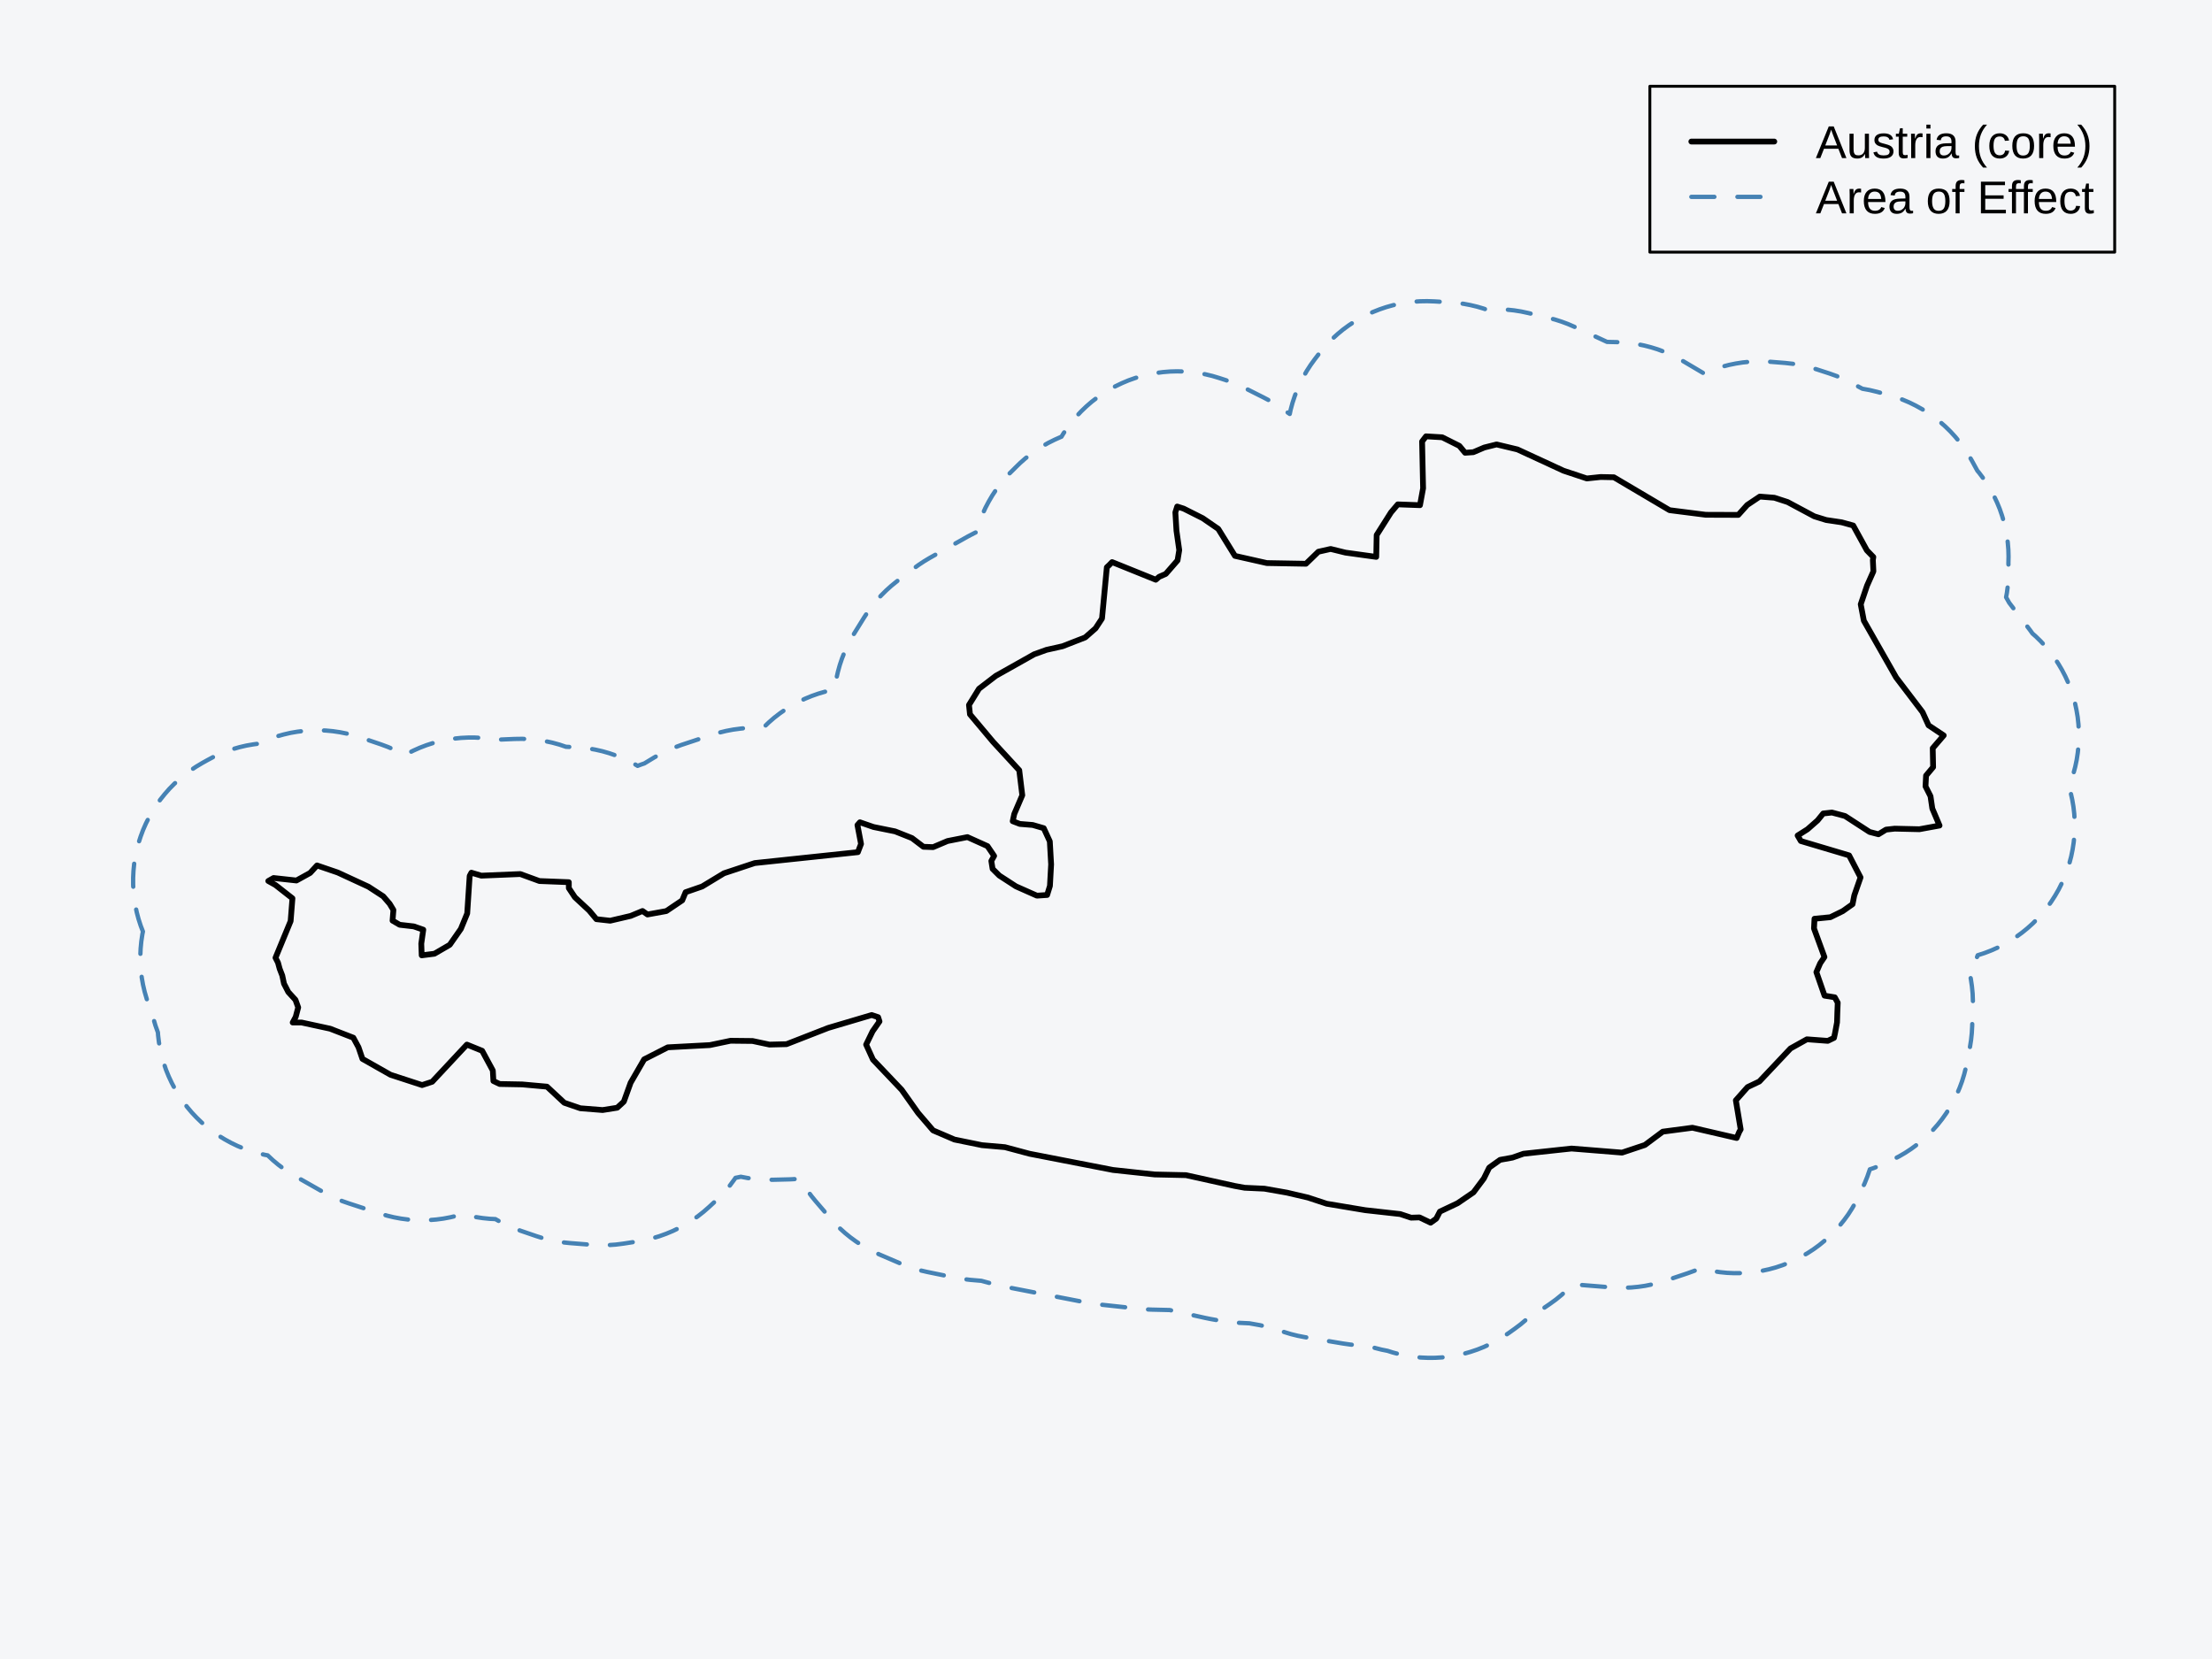
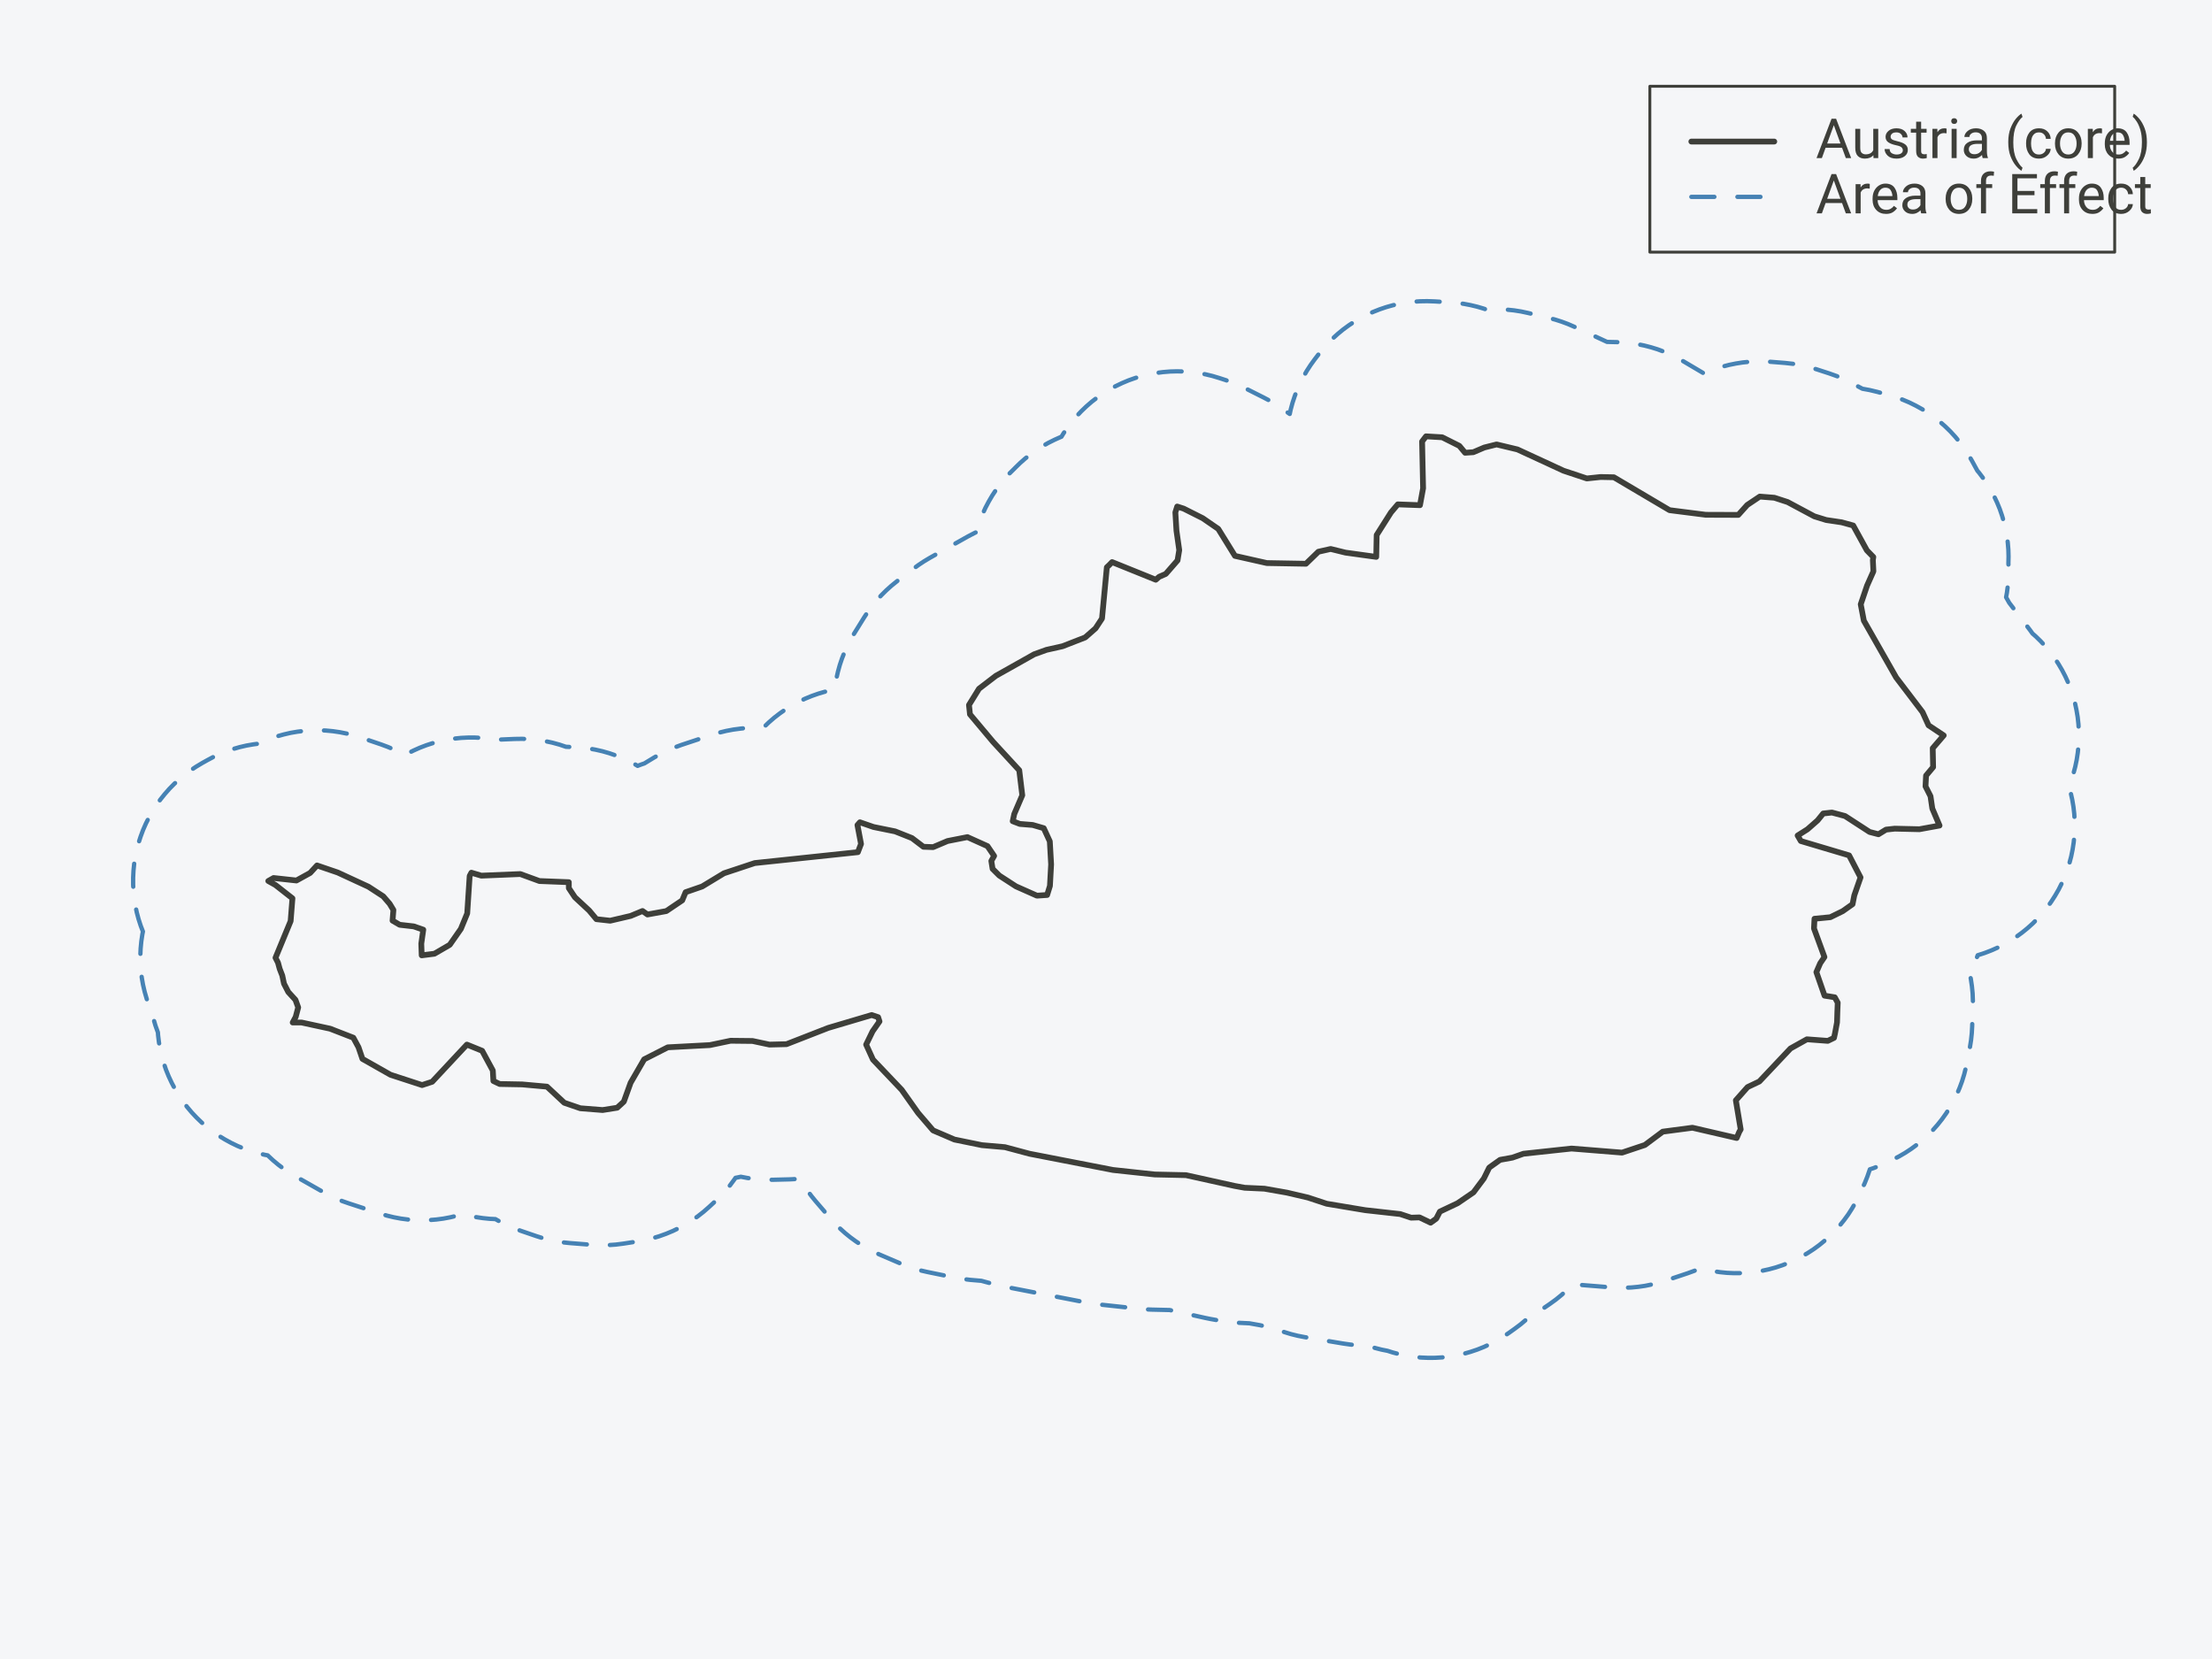
<svg xmlns="http://www.w3.org/2000/svg" width="576.00pt" height="432.00pt" viewBox="0 0 576.00 432.00">
  <g class="svglite">
    <defs>
      <style type="text/css">
-     .svglite line, .svglite polyline, .svglite polygon, .svglite path, .svglite rect, .svglite circle {
+     /* theme-aware-processed */
+     .svglite line, .svglite polyline, .svglite polygon, .svglite path, .svglite circle {
      fill: none;
-       stroke: #000000;
+       stroke: #3E3F3A;
+       stroke-linecap: round;
+       stroke-linejoin: round;
+       stroke-miterlimit: 10.00;
+     }
+     .svglite &gt; g &gt; rect {
+       fill: none;
+       stroke: #3E3F3A;
      stroke-linecap: round;
      stroke-linejoin: round;
      stroke-miterlimit: 10.00;
    }
    .svglite text {
      white-space: pre;
+       fill: #3E3F3A;
    }
    .svglite g.glyphgroup path {
      fill: inherit;
      stroke: none;
    }
  </style>
    </defs>
    <rect width="100%" height="100%" style="stroke: none; fill: #F5F6F8;" />
    <defs>
      <clipPath id="cpMC4wMHw1NzYuMDB8MC4wMHw0MzIuMDA=">
        <rect x="0.00" y="0.00" width="576.00" height="432.00" />
      </clipPath>
    </defs>
    <g clip-path="url(#cpMC4wMHw1NzYuMDB8MC4wMHw0MzIuMDA=)">
</g>
    <defs>
      <clipPath id="cpMTQuNDB8NTYxLjYwfDE0LjQwfDQxNy42MA==">
        <rect x="14.40" y="14.40" width="547.20" height="403.20" />
      </clipPath>
    </defs>
    <g clip-path="url(#cpMTQuNDB8NTYxLjYwfDE0LjQwfDQxNy42MA==)">
-       <rect x="14.40" y="14.40" width="547.20" height="403.20" style="stroke-width: 0.75; stroke: #F5F6F8; fill: #F5F6F8;" />
+       <rect class="legend-bg" x="14.40" y="14.40" width="547.20" height="403.20" style="stroke-width: 0.75; stroke: #F5F6F8; fill: #F5F6F8;" />
      <path d="M 37.22 242.57 L 36.64 241.06 L 36.08 239.33 L 35.61 237.57 L 35.24 235.79 L 34.96 233.99 L 34.76 232.18 L 34.67 230.36 L 34.67 228.54 L 34.76 226.72 L 34.94 224.91 L 35.22 223.11 L 35.60 221.32 L 36.06 219.56 L 36.62 217.83 L 37.26 216.12 L 37.99 214.45 L 38.81 212.83 L 39.70 211.24 L 40.68 209.71 L 41.74 208.22 L 42.88 206.80 L 44.08 205.43 L 45.36 204.13 L 46.69 202.90 L 48.10 201.74 L 49.56 200.65 L 51.07 199.64 L 52.64 198.70 L 54.02 197.93 L 55.62 197.08 L 57.27 196.32 L 58.95 195.64 L 60.67 195.05 L 62.41 194.55 L 64.18 194.14 L 65.97 193.83 L 67.26 193.66 L 68.59 193.05 L 70.31 192.36 L 72.06 191.76 L 73.84 191.26 L 75.64 190.84 L 77.46 190.53 L 79.30 190.31 L 81.14 190.19 L 82.99 190.16 L 84.84 190.23 L 86.68 190.40 L 88.51 190.67 L 90.32 191.03 L 92.12 191.48 L 93.88 192.03 L 99.27 193.86 L 101.02 194.51 L 102.73 195.24 L 105.54 196.55 L 105.98 196.29 L 107.63 195.46 L 109.31 194.71 L 111.03 194.05 L 112.79 193.48 L 114.57 193.01 L 116.37 192.63 L 118.20 192.34 L 120.03 192.15 L 121.87 192.06 L 123.71 192.06 L 125.55 192.16 L 127.39 192.35 L 129.10 192.63 L 134.01 192.42 L 135.98 192.39 L 137.95 192.48 L 139.92 192.67 L 141.87 192.97 L 143.80 193.38 L 145.70 193.90 L 147.36 194.46 L 149.53 194.55 L 151.38 194.67 L 153.22 194.89 L 155.05 195.21 L 156.86 195.62 L 158.64 196.13 L 160.39 196.73 L 162.11 197.42 L 163.79 198.20 L 165.43 199.07 L 166.03 199.43 L 167.01 199.06 L 167.80 198.79 L 170.29 197.28 L 172.00 196.31 L 173.77 195.43 L 175.58 194.66 L 177.43 193.98 L 185.44 191.32 L 187.25 190.78 L 189.09 190.33 L 190.95 189.98 L 192.83 189.73 L 199.22 189.05 L 200.20 188.11 L 201.62 186.88 L 203.11 185.73 L 204.66 184.65 L 206.27 183.66 L 207.92 182.76 L 209.62 181.95 L 211.37 181.23 L 213.14 180.61 L 214.95 180.08 L 216.79 179.65 L 217.35 179.55 L 217.49 178.41 L 217.80 176.64 L 218.20 174.90 L 218.68 173.17 L 219.25 171.48 L 219.91 169.81 L 220.65 168.18 L 221.48 166.59 L 222.38 165.04 L 225.00 160.81 L 226.00 159.29 L 227.08 157.81 L 228.24 156.39 L 229.46 155.04 L 230.76 153.75 L 232.12 152.53 L 233.54 151.38 L 237.94 148.02 L 239.28 147.05 L 240.66 146.14 L 242.08 145.29 L 252.04 139.69 L 253.75 138.80 L 254.24 138.57 L 254.60 137.28 L 255.18 135.56 L 255.86 133.87 L 256.61 132.22 L 257.46 130.61 L 258.38 129.04 L 259.38 127.53 L 260.46 126.07 L 261.62 124.66 L 262.84 123.32 L 264.13 122.05 L 264.31 121.86 L 265.61 120.59 L 266.97 119.39 L 268.39 118.26 L 269.86 117.21 L 271.39 116.23 L 272.97 115.33 L 274.59 114.52 L 276.25 113.78 L 276.40 113.73 L 276.92 112.87 L 277.96 111.34 L 279.08 109.86 L 280.28 108.45 L 281.55 107.10 L 282.89 105.82 L 284.29 104.61 L 285.76 103.48 L 287.28 102.43 L 288.86 101.45 L 290.48 100.57 L 292.15 99.77 L 293.86 99.05 L 295.61 98.43 L 297.39 97.90 L 299.19 97.47 L 301.01 97.13 L 302.84 96.89 L 304.69 96.74 L 306.54 96.69 L 308.39 96.74 L 310.24 96.89 L 312.08 97.13 L 313.90 97.47 L 315.70 97.90 L 317.47 98.43 L 319.17 98.98 L 320.82 99.57 L 322.45 100.24 L 324.04 100.99 L 328.99 103.48 L 330.42 104.23 L 331.81 105.06 L 333.16 105.94 L 335.85 107.80 L 336.09 106.66 L 336.57 104.89 L 337.14 103.16 L 337.80 101.45 L 338.54 99.78 L 339.38 98.15 L 340.29 96.57 L 341.29 95.03 L 342.36 93.55 L 343.39 92.21 L 344.53 90.80 L 345.73 89.45 L 347.01 88.17 L 348.35 86.95 L 349.75 85.80 L 351.21 84.73 L 352.73 83.73 L 354.29 82.82 L 355.89 81.98 L 357.54 81.23 L 359.23 80.56 L 360.94 79.98 L 362.69 79.49 L 364.45 79.09 L 366.24 78.79 L 368.04 78.57 L 369.84 78.45 L 371.65 78.42 L 373.46 78.48 L 377.67 78.73 L 379.44 78.88 L 381.19 79.12 L 382.92 79.45 L 384.64 79.86 L 386.34 80.36 L 387.10 80.63 L 388.65 80.54 L 390.51 80.54 L 392.38 80.63 L 394.24 80.82 L 396.08 81.11 L 397.91 81.50 L 403.33 82.79 L 405.02 83.24 L 406.67 83.77 L 408.30 84.38 L 409.90 85.07 L 418.47 89.03 L 421.03 89.09 L 422.83 89.17 L 424.62 89.35 L 426.40 89.62 L 428.16 89.98 L 429.91 90.43 L 431.63 90.96 L 433.31 91.59 L 434.97 92.30 L 436.58 93.09 L 438.16 93.97 L 443.71 97.25 L 445.06 96.66 L 446.76 96.03 L 448.48 95.48 L 450.24 95.02 L 452.01 94.66 L 453.80 94.38 L 455.60 94.20 L 457.41 94.11 L 459.22 94.11 L 461.03 94.21 L 464.82 94.51 L 466.88 94.74 L 468.92 95.08 L 470.93 95.55 L 472.92 96.13 L 476.37 97.25 L 478.33 97.95 L 480.25 98.77 L 482.11 99.70 L 484.97 101.23 L 486.85 101.57 L 488.89 102.06 L 491.90 102.89 L 493.70 103.44 L 495.47 104.08 L 497.20 104.81 L 498.88 105.64 L 500.52 106.55 L 502.11 107.55 L 503.65 108.64 L 505.12 109.80 L 506.53 111.04 L 507.88 112.36 L 509.15 113.74 L 510.34 115.19 L 511.46 116.71 L 512.49 118.28 L 513.44 119.90 L 514.90 122.57 L 515.38 123.14 L 516.47 124.59 L 517.48 126.09 L 518.42 127.64 L 519.27 129.23 L 520.04 130.87 L 520.73 132.54 L 521.32 134.25 L 521.83 135.98 L 522.25 137.74 L 522.58 139.52 L 522.82 141.31 L 522.97 143.11 L 523.02 144.92 L 522.98 146.69 L 523.00 147.09 L 523.04 148.92 L 522.98 150.74 L 522.83 152.57 L 522.59 154.38 L 522.38 155.52 L 523.20 156.97 L 528.64 164.11 L 529.25 164.96 L 530.08 165.69 L 531.41 166.99 L 532.67 168.36 L 533.85 169.80 L 534.96 171.29 L 535.99 172.84 L 536.93 174.44 L 537.79 176.09 L 538.56 177.78 L 539.24 179.51 L 539.82 181.28 L 540.32 183.07 L 540.71 184.89 L 541.02 186.72 L 541.22 188.57 L 541.33 190.43 L 541.33 192.29 L 541.24 194.14 L 541.05 195.99 L 540.77 197.83 L 540.39 199.65 L 539.91 201.45 L 539.34 203.22 L 538.74 204.76 L 539.21 206.44 L 539.61 208.25 L 539.92 210.08 L 540.13 211.92 L 540.24 213.77 L 540.25 215.63 L 540.17 217.48 L 539.99 219.33 L 539.71 221.16 L 539.34 222.98 L 538.87 224.77 L 538.30 226.54 L 537.65 228.27 L 536.90 229.97 L 536.07 231.63 L 535.14 233.24 L 534.14 234.80 L 533.06 236.30 L 531.89 237.75 L 530.66 239.13 L 529.35 240.45 L 527.97 241.69 L 526.53 242.86 L 525.03 243.95 L 523.48 244.97 L 521.87 245.89 L 520.22 246.74 L 518.53 247.49 L 516.79 248.16 L 515.03 248.73 L 514.99 248.74 L 514.86 249.09 L 514.12 250.72 L 513.31 252.31 L 512.83 253.13 L 513.20 254.90 L 513.48 256.80 L 513.67 258.72 L 513.74 260.65 L 513.72 262.58 L 513.62 264.83 L 513.55 267.24 L 513.45 269.04 L 513.26 270.83 L 512.98 272.61 L 512.47 275.40 L 512.19 276.74 L 511.92 277.98 L 511.46 279.79 L 510.91 281.57 L 510.26 283.32 L 509.53 285.03 L 508.70 286.70 L 507.78 288.33 L 506.79 289.90 L 505.71 291.42 L 504.55 292.88 L 503.31 294.28 L 502.00 295.61 L 500.63 296.87 L 499.19 298.05 L 497.68 299.16 L 496.13 300.18 L 494.52 301.12 L 492.86 301.97 L 491.25 302.75 L 489.56 303.51 L 487.84 304.18 L 486.90 304.49 L 486.85 304.66 L 486.25 306.39 L 485.57 308.09 L 484.79 309.76 L 484.71 309.91 L 484.00 311.50 L 483.17 313.14 L 482.25 314.72 L 481.26 316.26 L 480.18 317.74 L 479.03 319.16 L 477.81 320.53 L 476.51 321.82 L 475.16 323.05 L 473.74 324.21 L 472.26 325.29 L 470.73 326.29 L 469.14 327.21 L 467.51 328.05 L 465.84 328.80 L 464.14 329.46 L 462.40 330.04 L 460.63 330.52 L 458.84 330.91 L 457.04 331.21 L 455.22 331.41 L 453.39 331.52 L 451.56 331.53 L 449.73 331.45 L 447.91 331.27 L 446.10 331.00 L 444.30 330.63 L 442.74 330.27 L 441.22 330.91 L 439.46 331.55 L 433.51 333.54 L 431.82 334.05 L 430.10 334.48 L 428.37 334.83 L 426.62 335.08 L 424.86 335.25 L 423.09 335.33 L 421.33 335.33 L 419.56 335.23 L 409.70 334.44 L 409.47 334.46 L 409.41 334.54 L 408.05 335.90 L 406.63 337.20 L 405.14 338.41 L 403.58 339.54 L 399.44 342.37 L 397.86 343.40 L 397.33 343.70 L 395.93 344.88 L 394.42 346.01 L 392.95 347.06 L 391.39 348.11 L 389.79 349.07 L 388.13 349.94 L 386.43 350.73 L 384.70 351.42 L 382.92 352.02 L 381.12 352.53 L 379.29 352.93 L 377.45 353.25 L 375.59 353.46 L 373.72 353.57 L 371.85 353.58 L 369.98 353.50 L 368.12 353.31 L 366.27 353.03 L 364.44 352.65 L 362.63 352.17 L 361.31 351.75 L 359.75 351.44 L 358.02 351.00 L 357.12 350.73 L 351.62 350.12 L 349.72 349.85 L 339.66 348.17 L 337.91 347.83 L 336.17 347.40 L 334.46 346.88 L 331.09 345.77 L 328.06 345.07 L 325.35 344.59 L 322.44 344.45 L 320.16 344.27 L 317.89 343.94 L 315.25 343.47 L 313.86 343.19 L 304.58 341.13 L 299.88 341.02 L 298.39 340.96 L 296.91 340.83 L 286.06 339.66 L 284.59 339.47 L 283.13 339.22 L 261.36 335.00 L 258.95 334.44 L 255.54 333.52 L 252.61 333.27 L 250.63 333.03 L 248.66 332.69 L 241.51 331.23 L 239.77 330.83 L 238.05 330.34 L 236.35 329.76 L 234.69 329.10 L 229.11 326.71 L 227.49 325.97 L 225.90 325.14 L 224.36 324.24 L 222.87 323.25 L 221.43 322.20 L 220.04 321.07 L 218.71 319.87 L 217.45 318.60 L 216.25 317.28 L 212.36 312.75 L 211.33 311.49 L 210.36 310.18 L 208.07 306.95 L 207.44 307.01 L 205.70 307.10 L 201.26 307.21 L 199.60 307.21 L 197.94 307.14 L 196.29 306.98 L 194.64 306.75 L 193.01 306.44 L 192.91 306.42 L 192.10 306.59 L 191.52 306.70 L 191.25 307.10 L 190.14 308.60 L 188.94 310.04 L 187.67 311.42 L 186.33 312.73 L 184.62 314.31 L 183.20 315.55 L 181.71 316.72 L 180.16 317.81 L 178.56 318.81 L 176.91 319.72 L 175.21 320.54 L 173.46 321.27 L 171.68 321.91 L 169.87 322.45 L 168.04 322.89 L 166.18 323.24 L 162.38 323.83 L 160.33 324.09 L 158.28 324.23 L 156.22 324.25 L 154.16 324.15 L 148.36 323.69 L 146.60 323.51 L 144.85 323.24 L 143.12 322.88 L 141.40 322.43 L 139.71 321.90 L 135.53 320.47 L 133.80 319.82 L 132.11 319.09 L 130.45 318.27 L 129.00 317.45 L 127.55 317.38 L 125.68 317.19 L 123.82 316.91 L 121.98 316.52 L 120.48 316.12 L 119.06 316.55 L 117.26 316.98 L 115.44 317.32 L 113.61 317.56 L 111.76 317.71 L 109.91 317.76 L 108.06 317.71 L 106.22 317.56 L 104.39 317.32 L 102.57 316.98 L 100.77 316.55 L 99.00 316.02 L 90.78 313.34 L 89.12 312.76 L 87.49 312.09 L 85.90 311.34 L 84.34 310.51 L 77.03 306.36 L 75.45 305.42 L 73.93 304.39 L 72.47 303.29 L 71.06 302.11 L 69.72 300.86 L 69.71 300.85 L 68.94 300.71 L 67.13 300.27 L 65.34 299.75 L 63.58 299.12 L 61.86 298.41 L 60.18 297.60 L 58.55 296.71 L 56.96 295.74 L 55.43 294.68 L 53.96 293.54 L 52.54 292.32 L 51.20 291.03 L 49.92 289.67 L 48.72 288.25 L 47.60 286.76 L 46.55 285.22 L 45.59 283.63 L 44.72 281.98 L 43.93 280.29 L 43.23 278.57 L 42.63 276.80 L 42.12 275.01 L 41.70 273.20 L 41.38 271.36 L 41.16 269.51 L 41.12 268.86 L 41.11 268.82 L 40.48 267.06 L 39.95 265.27 L 39.63 263.98 L 39.39 263.29 L 39.37 263.21 L 38.82 261.88 L 38.20 260.09 L 37.67 258.27 L 37.24 256.42 L 36.91 254.56 L 36.69 252.68 L 36.56 250.79 L 36.54 248.90 L 36.62 247.00 L 36.80 245.12 L 37.08 243.25 L 37.22 242.57 Z" style="fill-rule: evenodd; stroke-width: 1.12; stroke: #4682B4; stroke-dasharray: 6.00,6.00;" />
      <path d="M 72.39 250.68 L 71.74 249.40 L 75.68 239.85 L 76.15 233.92 L 71.71 230.44 L 69.86 229.41 L 71.24 228.63 L 77.19 229.28 L 80.76 227.31 L 82.55 225.36 L 87.94 227.20 L 95.95 230.90 L 99.79 233.40 L 101.46 235.33 L 102.44 236.95 L 102.22 239.73 L 104.07 240.81 L 107.73 241.23 L 110.22 242.09 L 109.70 245.74 L 109.81 248.77 L 113.12 248.35 L 117.11 246.03 L 120.01 241.88 L 121.66 237.86 L 122.30 228.08 L 122.75 227.25 L 125.33 228.02 L 135.49 227.60 L 140.47 229.42 L 148.12 229.72 L 148.12 231.26 L 149.71 233.65 L 153.42 237.10 L 155.30 239.35 L 158.89 239.75 L 164.23 238.50 L 167.31 237.22 L 168.60 238.13 L 173.51 237.24 L 177.65 234.45 L 178.53 232.33 L 182.84 230.84 L 188.52 227.40 L 196.53 224.74 L 223.39 221.90 L 224.21 219.76 L 223.28 214.85 L 223.92 214.12 L 227.47 215.35 L 233.08 216.49 L 237.47 218.23 L 240.46 220.50 L 242.99 220.59 L 246.74 219.00 L 251.92 217.98 L 257.14 220.33 L 258.87 222.88 L 258.14 224.19 L 258.47 226.26 L 260.21 227.99 L 264.56 230.81 L 270.01 233.23 L 272.67 233.05 L 273.40 230.69 L 273.71 225.08 L 273.37 219.09 L 271.79 215.66 L 268.91 214.82 L 265.56 214.55 L 263.71 213.84 L 264.11 211.96 L 266.20 207.08 L 265.41 200.57 L 258.58 193.16 L 252.58 186.01 L 252.32 183.57 L 254.93 179.35 L 259.33 175.98 L 269.29 170.38 L 272.50 169.22 L 276.69 168.28 L 282.59 165.98 L 285.28 163.62 L 286.96 161.06 L 288.22 147.72 L 288.83 147.15 L 289.59 146.37 L 300.96 150.96 L 301.84 150.20 L 303.56 149.45 L 306.63 145.93 L 307.07 143.25 L 306.35 138.19 L 306.06 133.41 L 306.54 131.90 L 308.24 132.45 L 313.19 134.94 L 317.23 137.72 L 321.58 144.75 L 329.88 146.62 L 340.07 146.80 L 343.30 143.67 L 346.50 142.95 L 350.36 143.90 L 358.37 145.01 L 358.48 139.32 L 362.21 133.43 L 363.98 131.34 L 369.76 131.55 L 370.57 127.15 L 370.31 114.96 L 371.33 113.62 L 375.55 113.87 L 380.01 116.10 L 381.51 117.90 L 383.65 117.75 L 386.51 116.53 L 389.71 115.73 L 395.14 117.03 L 407.13 122.57 L 413.20 124.59 L 416.81 124.21 L 420.25 124.28 L 434.75 132.85 L 444.19 134.05 L 452.65 134.08 L 454.97 131.50 L 458.24 129.31 L 462.04 129.61 L 465.49 130.73 L 472.44 134.45 L 475.54 135.41 L 479.56 136.01 L 482.57 136.84 L 486.13 143.31 L 487.81 145.04 L 487.69 145.84 L 487.83 148.78 L 486.18 152.49 L 484.53 157.36 L 485.34 161.62 L 493.76 176.42 L 500.62 185.43 L 502.19 188.87 L 506.14 191.50 L 503.28 194.83 L 503.38 199.76 L 501.54 201.96 L 501.40 204.77 L 502.70 207.34 L 503.17 210.54 L 505.05 214.97 L 499.81 215.93 L 493.38 215.78 L 491.12 216.03 L 489.15 217.24 L 486.84 216.64 L 480.44 212.49 L 477.03 211.58 L 474.76 211.83 L 473.29 213.64 L 470.66 215.95 L 468.10 217.57 L 468.93 219.00 L 481.50 222.74 L 484.48 228.48 L 482.85 233.16 L 482.40 235.45 L 479.84 237.26 L 476.61 238.84 L 472.49 239.24 L 472.36 241.77 L 475.08 249.21 L 473.98 250.83 L 472.98 253.14 L 475.11 259.27 L 477.77 259.70 L 478.54 261.10 L 478.44 263.58 L 478.36 266.22 L 477.84 269.02 L 477.57 270.26 L 475.96 271.04 L 470.52 270.63 L 466.24 273.02 L 458.13 281.62 L 455.06 283.08 L 452.01 286.52 L 453.27 294.09 L 452.88 294.78 L 452.23 296.33 L 440.70 293.66 L 440.32 293.71 L 432.98 294.68 L 428.33 298.15 L 422.38 300.14 L 409.22 299.08 L 396.71 300.43 L 393.84 301.44 L 390.62 302.02 L 387.79 304.04 L 386.39 306.88 L 383.69 310.49 L 379.55 313.32 L 374.94 315.50 L 374.00 317.33 L 372.53 318.39 L 369.64 317.01 L 367.44 317.08 L 364.62 316.14 L 355.53 315.13 L 345.47 313.45 L 340.59 311.84 L 335.11 310.56 L 329.26 309.53 L 324.11 309.29 L 321.47 308.81 L 308.83 306.01 L 300.69 305.83 L 289.83 304.66 L 268.07 300.43 L 261.68 298.72 L 255.70 298.20 L 248.55 296.74 L 242.97 294.35 L 239.08 289.82 L 234.80 283.79 L 227.32 275.92 L 225.54 272.01 L 227.21 268.57 L 229.02 265.98 L 228.66 264.87 L 226.99 264.31 L 215.68 267.66 L 204.81 271.90 L 200.37 272.01 L 195.96 271.07 L 190.24 271.01 L 184.85 272.14 L 173.89 272.72 L 167.74 275.85 L 164.21 281.95 L 162.44 286.87 L 160.72 288.45 L 156.92 289.05 L 151.12 288.59 L 146.94 287.16 L 142.43 282.96 L 135.98 282.38 L 130.10 282.27 L 128.48 281.49 L 128.33 278.76 L 125.55 273.62 L 121.58 272.01 L 112.54 281.69 L 109.91 282.55 L 101.69 279.87 L 94.38 275.73 L 93.35 272.70 L 92.01 270.22 L 85.96 267.87 L 78.53 266.26 L 76.22 266.26 L 77.00 264.80 L 77.65 262.33 L 76.94 260.36 L 75.07 258.32 L 73.95 256.14 L 73.50 254.02 L 72.83 252.29 L 72.39 250.68 Z" style="fill-rule: evenodd; stroke-width: 1.50;" />
-       <rect x="429.62" y="22.46" width="121.04" height="43.20" style="stroke-width: 0.75; fill: #F5F6F8;" />
+       <rect class="legend-bg" x="429.62" y="22.46" width="121.04" height="43.20" style="stroke-width: 0.75; fill: #F5F6F8;" />
      <line x1="440.42" y1="36.86" x2="462.02" y2="36.86" style="stroke-width: 1.50;" />
      <line x1="440.42" y1="51.26" x2="462.02" y2="51.26" style="stroke-width: 1.12; stroke: #4682B4; stroke-dasharray: 6.00,6.00;" />
-       <text x="472.82" y="41.16" style="font-size: 12.00px; font-family: &quot;Arial&quot;;" textLength="72.02px" lengthAdjust="spacingAndGlyphs">Austria (core)</text>
-       <text x="472.82" y="55.56" style="font-size: 12.00px; font-family: &quot;Arial&quot;;" textLength="72.44px" lengthAdjust="spacingAndGlyphs">Area of Effect</text>
+       <text x="472.82" y="41.16" style="font-size: 1.2em; font-family: &quot;Roboto&quot;, -apple-system, BlinkMacSystemFont, &quot;Segoe UI&quot;, system-ui, sans-serif;">Austria (core)</text>
+       <text x="472.82" y="55.56" style="font-size: 1.2em; font-family: &quot;Roboto&quot;, -apple-system, BlinkMacSystemFont, &quot;Segoe UI&quot;, system-ui, sans-serif;">Area of Effect</text>
    </g>
  </g>
</svg>
